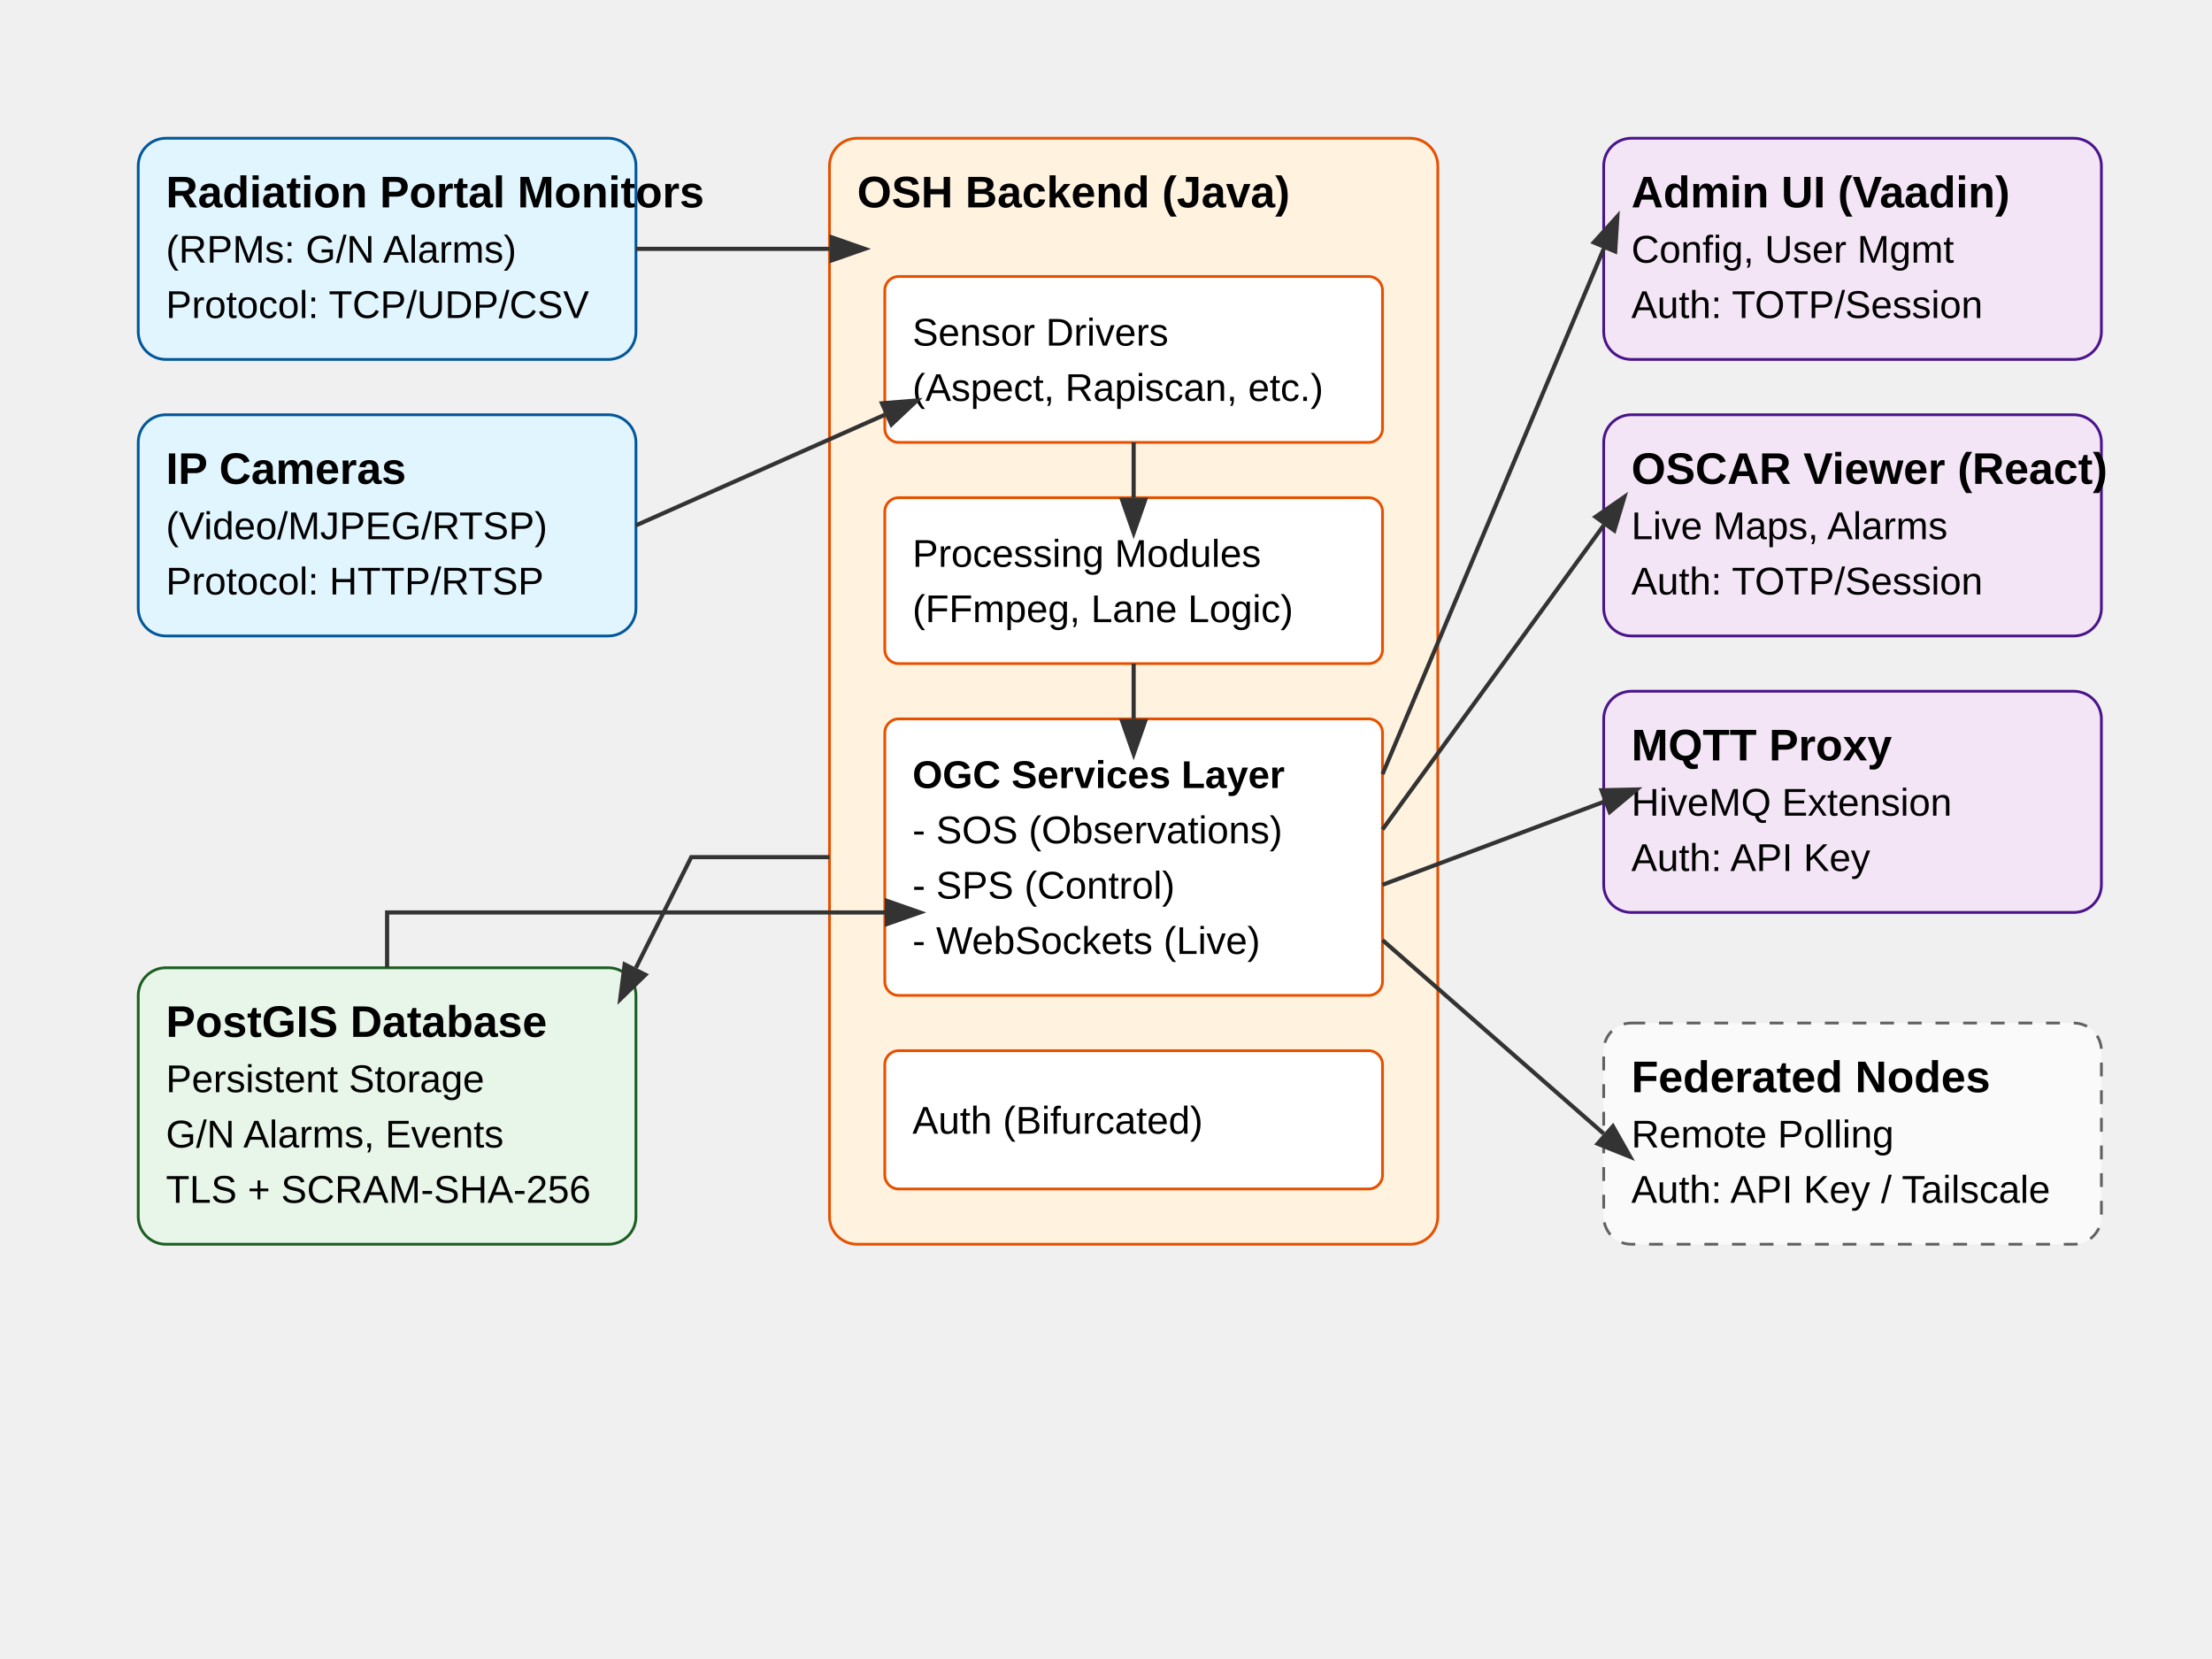
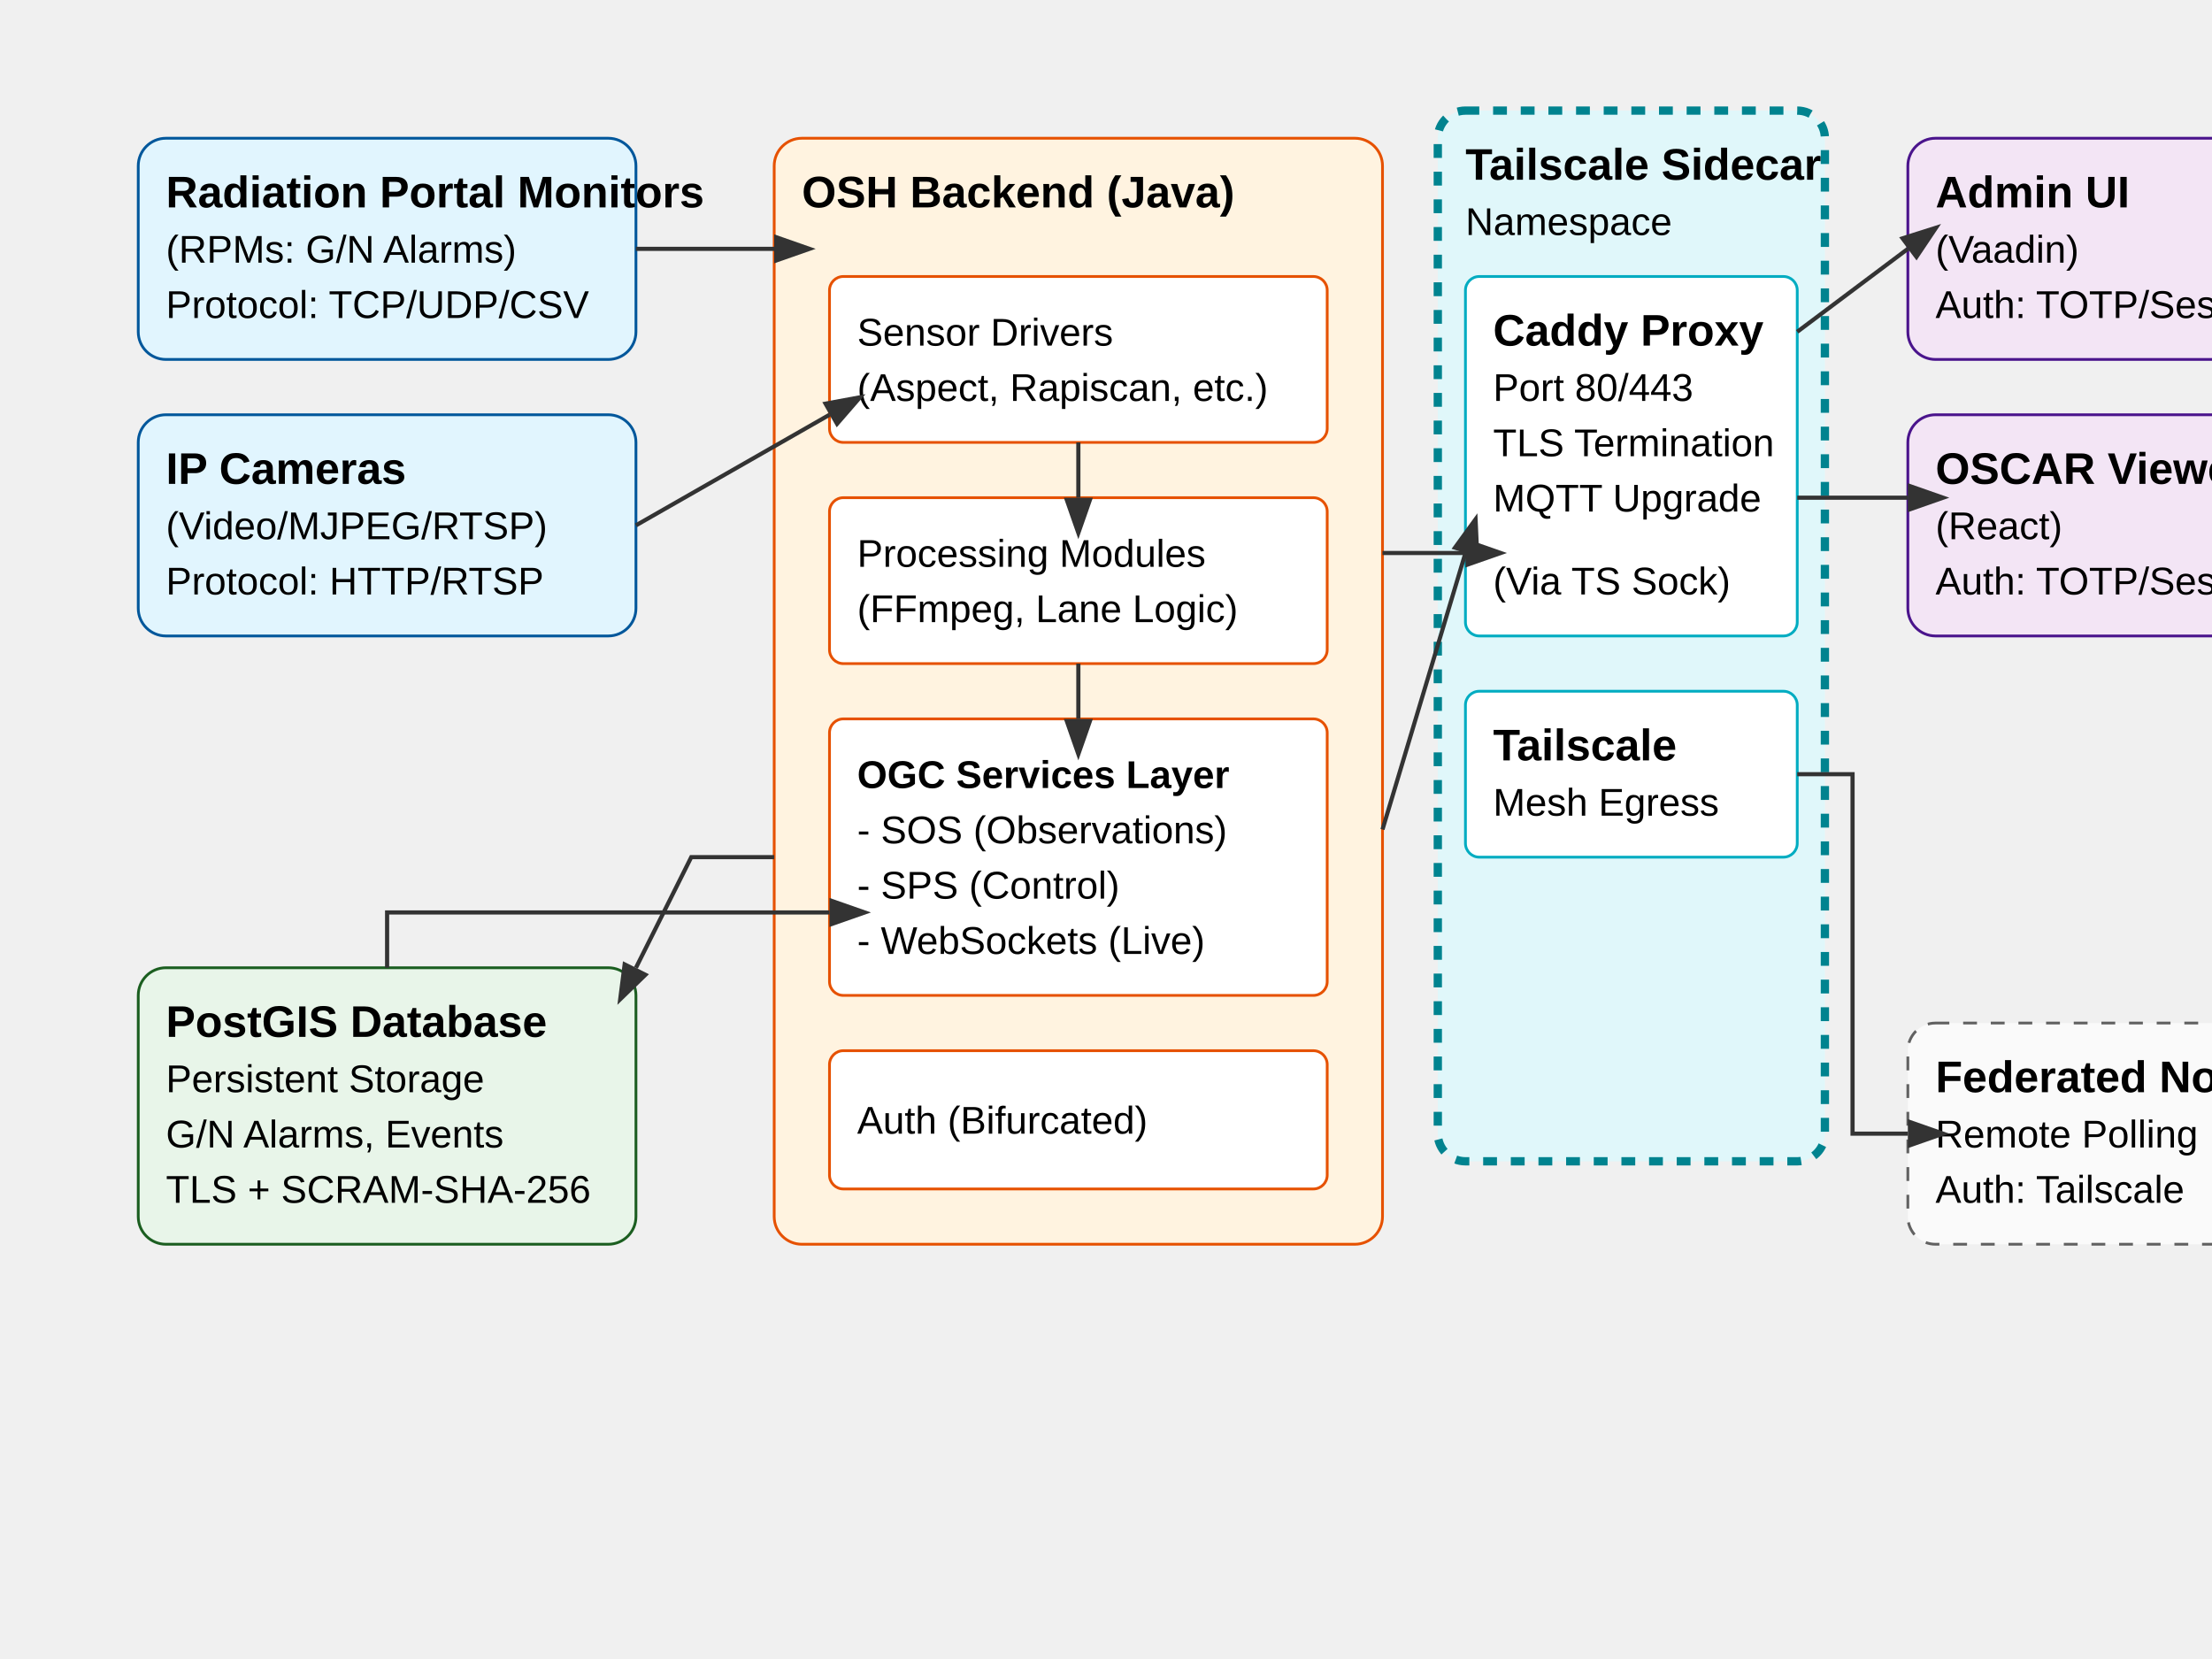
<svg xmlns="http://www.w3.org/2000/svg" width="800" height="600">
  <style>
    .box { fill: #f9f9f9; stroke: #333; stroke-width: 2; }
    .sensor { fill: #e1f5fe; stroke: #01579b; }
    .core { fill: #fff3e0; stroke: #e65100; }
    .db { fill: #e8f5e9; stroke: #1b5e20; }
    .ui { fill: #f3e5f5; stroke: #4a148c; }
    .ext { fill: #fafafa; stroke: #616161; stroke-dasharray: 5,5; }
    text { font-family: Arial, sans-serif; font-size: 14px; }
    .title { font-weight: bold; font-size: 16px; }
    .arrow { stroke: #333; stroke-width: 1.5; fill: none; marker-end: url(#arrowhead); }
  </style>
  <defs>
    <marker id="arrowhead" markerWidth="10" markerHeight="7" refX="0" refY="3.5" orient="auto">
      <polygon points="0 0, 10 3.5, 0 7" fill="#333" />
    </marker>
  </defs>
  <rect x="50" y="50" width="180" height="80" rx="10" class="sensor" />
  <text x="60" y="75" class="title">Radiation Portal Monitors</text>
  <text x="60" y="95">(RPMs: G/N Alarms)</text>
  <text x="60" y="115">Protocol: TCP/UDP/CSV</text>
  <rect x="50" y="150" width="180" height="80" rx="10" class="sensor" />
  <text x="60" y="175" class="title">IP Cameras</text>
  <text x="60" y="195">(Video/MJPEG/RTSP)</text>
  <text x="60" y="215">Protocol: HTTP/RTSP</text>
-   <rect x="300" y="50" width="220" height="400" rx="10" class="core" />
-   <text x="310" y="75" class="title">OSH Backend (Java)</text>
-   <rect x="320" y="100" width="180" height="60" rx="5" fill="#fff" stroke="#e65100" />
-   <text x="330" y="125">Sensor Drivers</text>
-   <text x="330" y="145">(Aspect, Rapiscan, etc.)</text>
-   <rect x="320" y="180" width="180" height="60" rx="5" fill="#fff" stroke="#e65100" />
-   <text x="330" y="205">Processing Modules</text>
-   <text x="330" y="225">(FFmpeg, Lane Logic)</text>
-   <rect x="320" y="260" width="180" height="100" rx="5" fill="#fff" stroke="#e65100" />
-   <text x="330" y="285" style="font-weight:bold">OGC Services Layer</text>
-   <text x="330" y="305">- SOS (Observations)</text>
-   <text x="330" y="325">- SPS (Control)</text>
-   <text x="330" y="345">- WebSockets (Live)</text>
-   <rect x="320" y="380" width="180" height="50" rx="5" fill="#fff" stroke="#e65100" />
-   <text x="330" y="410">Auth (Bifurcated)</text>
+   <rect x="280" y="50" width="220" height="400" rx="10" class="core" />
+   <text x="290" y="75" class="title">OSH Backend (Java)</text>
+   <rect x="300" y="100" width="180" height="60" rx="5" fill="#fff" stroke="#e65100" />
+   <text x="310" y="125">Sensor Drivers</text>
+   <text x="310" y="145">(Aspect, Rapiscan, etc.)</text>
+   <rect x="300" y="180" width="180" height="60" rx="5" fill="#fff" stroke="#e65100" />
+   <text x="310" y="205">Processing Modules</text>
+   <text x="310" y="225">(FFmpeg, Lane Logic)</text>
+   <rect x="300" y="260" width="180" height="100" rx="5" fill="#fff" stroke="#e65100" />
+   <text x="310" y="285" style="font-weight:bold">OGC Services Layer</text>
+   <text x="310" y="305">- SOS (Observations)</text>
+   <text x="310" y="325">- SPS (Control)</text>
+   <text x="310" y="345">- WebSockets (Live)</text>
+   <rect x="300" y="380" width="180" height="50" rx="5" fill="#fff" stroke="#e65100" />
+   <text x="310" y="410">Auth (Bifurcated)</text>
  <rect x="50" y="350" width="180" height="100" rx="10" class="db" />
  <text x="60" y="375" class="title">PostGIS Database</text>
  <text x="60" y="395">Persistent Storage</text>
  <text x="60" y="415">G/N Alarms, Events</text>
  <text x="60" y="435">TLS + SCRAM-SHA-256</text>
-   <rect x="580" y="50" width="180" height="80" rx="10" class="ui" />
-   <text x="590" y="75" class="title">Admin UI (Vaadin)</text>
-   <text x="590" y="95">Config, User Mgmt</text>
-   <text x="590" y="115">Auth: TOTP/Session</text>
-   <rect x="580" y="150" width="180" height="80" rx="10" class="ui" />
-   <text x="590" y="175" class="title">OSCAR Viewer (React)</text>
-   <text x="590" y="195">Live Maps, Alarms</text>
-   <text x="590" y="215">Auth: TOTP/Session</text>
-   <rect x="580" y="250" width="180" height="80" rx="10" class="ui" />
-   <text x="590" y="275" class="title">MQTT Proxy</text>
-   <text x="590" y="295">HiveMQ Extension</text>
-   <text x="590" y="315">Auth: API Key</text>
-   <rect x="580" y="370" width="180" height="80" rx="10" class="ext" />
-   <text x="590" y="395" class="title">Federated Nodes</text>
-   <text x="590" y="415">Remote Polling</text>
-   <text x="590" y="435">Auth: API Key / Tailscale</text>
-   <path d="M 230 90 L 300 90" class="arrow" />
-   <path d="M 230 190 L 320 150" class="arrow" />
-   <path d="M 410 160 L 410 180" class="arrow" />
-   <path d="M 410 240 L 410 260" class="arrow" />
-   <path d="M 300 310 L 250 310 L 230 350" class="arrow" />
-   <path d="M 140 350 L 140 330 L 320 330" class="arrow" />
-   <path d="M 500 280 L 580 90" class="arrow" />
-   <path d="M 500 300 L 580 190" class="arrow" />
-   <path d="M 500 320 L 580 290" class="arrow" />
-   <path d="M 500 340 L 580 410" class="arrow" />
+   <rect x="520" y="40" width="140" height="380" rx="10" class="ext" style="fill:#e0f7fa; stroke:#00838f; stroke-width:3" />
+   <text x="530" y="65" class="title">Tailscale Sidecar</text>
+   <text x="530" y="85">Namespace</text>
+   <rect x="530" y="100" width="120" height="130" rx="5" class="ui" style="stroke:#00acc1; fill:#ffffff" />
+   <text x="540" y="125" class="title">Caddy Proxy</text>
+   <text x="540" y="145">Port 80/443</text>
+   <text x="540" y="165">TLS Termination</text>
+   <text x="540" y="185">MQTT Upgrade</text>
+   <text x="540" y="215">(Via TS Sock)</text>
+   <rect x="530" y="250" width="120" height="60" rx="5" class="ui" style="stroke:#00acc1; fill:#ffffff" />
+   <text x="540" y="275" class="title">Tailscale</text>
+   <text x="540" y="295">Mesh Egress</text>
+   <rect x="690" y="50" width="160" height="80" rx="10" class="ui" />
+   <text x="700" y="75" class="title">Admin UI</text>
+   <text x="700" y="95">(Vaadin)</text>
+   <text x="700" y="115">Auth: TOTP/Session</text>
+   <rect x="690" y="150" width="160" height="80" rx="10" class="ui" />
+   <text x="700" y="175" class="title">OSCAR Viewer</text>
+   <text x="700" y="195">(React)</text>
+   <text x="700" y="215">Auth: TOTP/Session</text>
+   <rect x="690" y="370" width="160" height="80" rx="10" class="ext" />
+   <text x="700" y="395" class="title">Federated Nodes</text>
+   <text x="700" y="415">Remote Polling</text>
+   <text x="700" y="435">Auth: Tailscale</text>
+   <path d="M 230 90 L 280 90" class="arrow" />
+   <path d="M 230 190 L 300 150" class="arrow" />
+   <path d="M 390 160 L 390 180" class="arrow" />
+   <path d="M 390 240 L 390 260" class="arrow" />
+   <path d="M 280 310 L 250 310 L 230 350" class="arrow" />
+   <path d="M 140 350 L 140 330 L 300 330" class="arrow" />
+   <path d="M 500 200 L 530 200" class="arrow" />
+   <path d="M 500 300 L 530 200" class="arrow" />
+   <path d="M 650 120 L 690 90" class="arrow" />
+   <path d="M 650 180 L 690 180" class="arrow" />
+   <path d="M 650 280 L 670 280 L 670 410 L 690 410" class="arrow" />
</svg>
